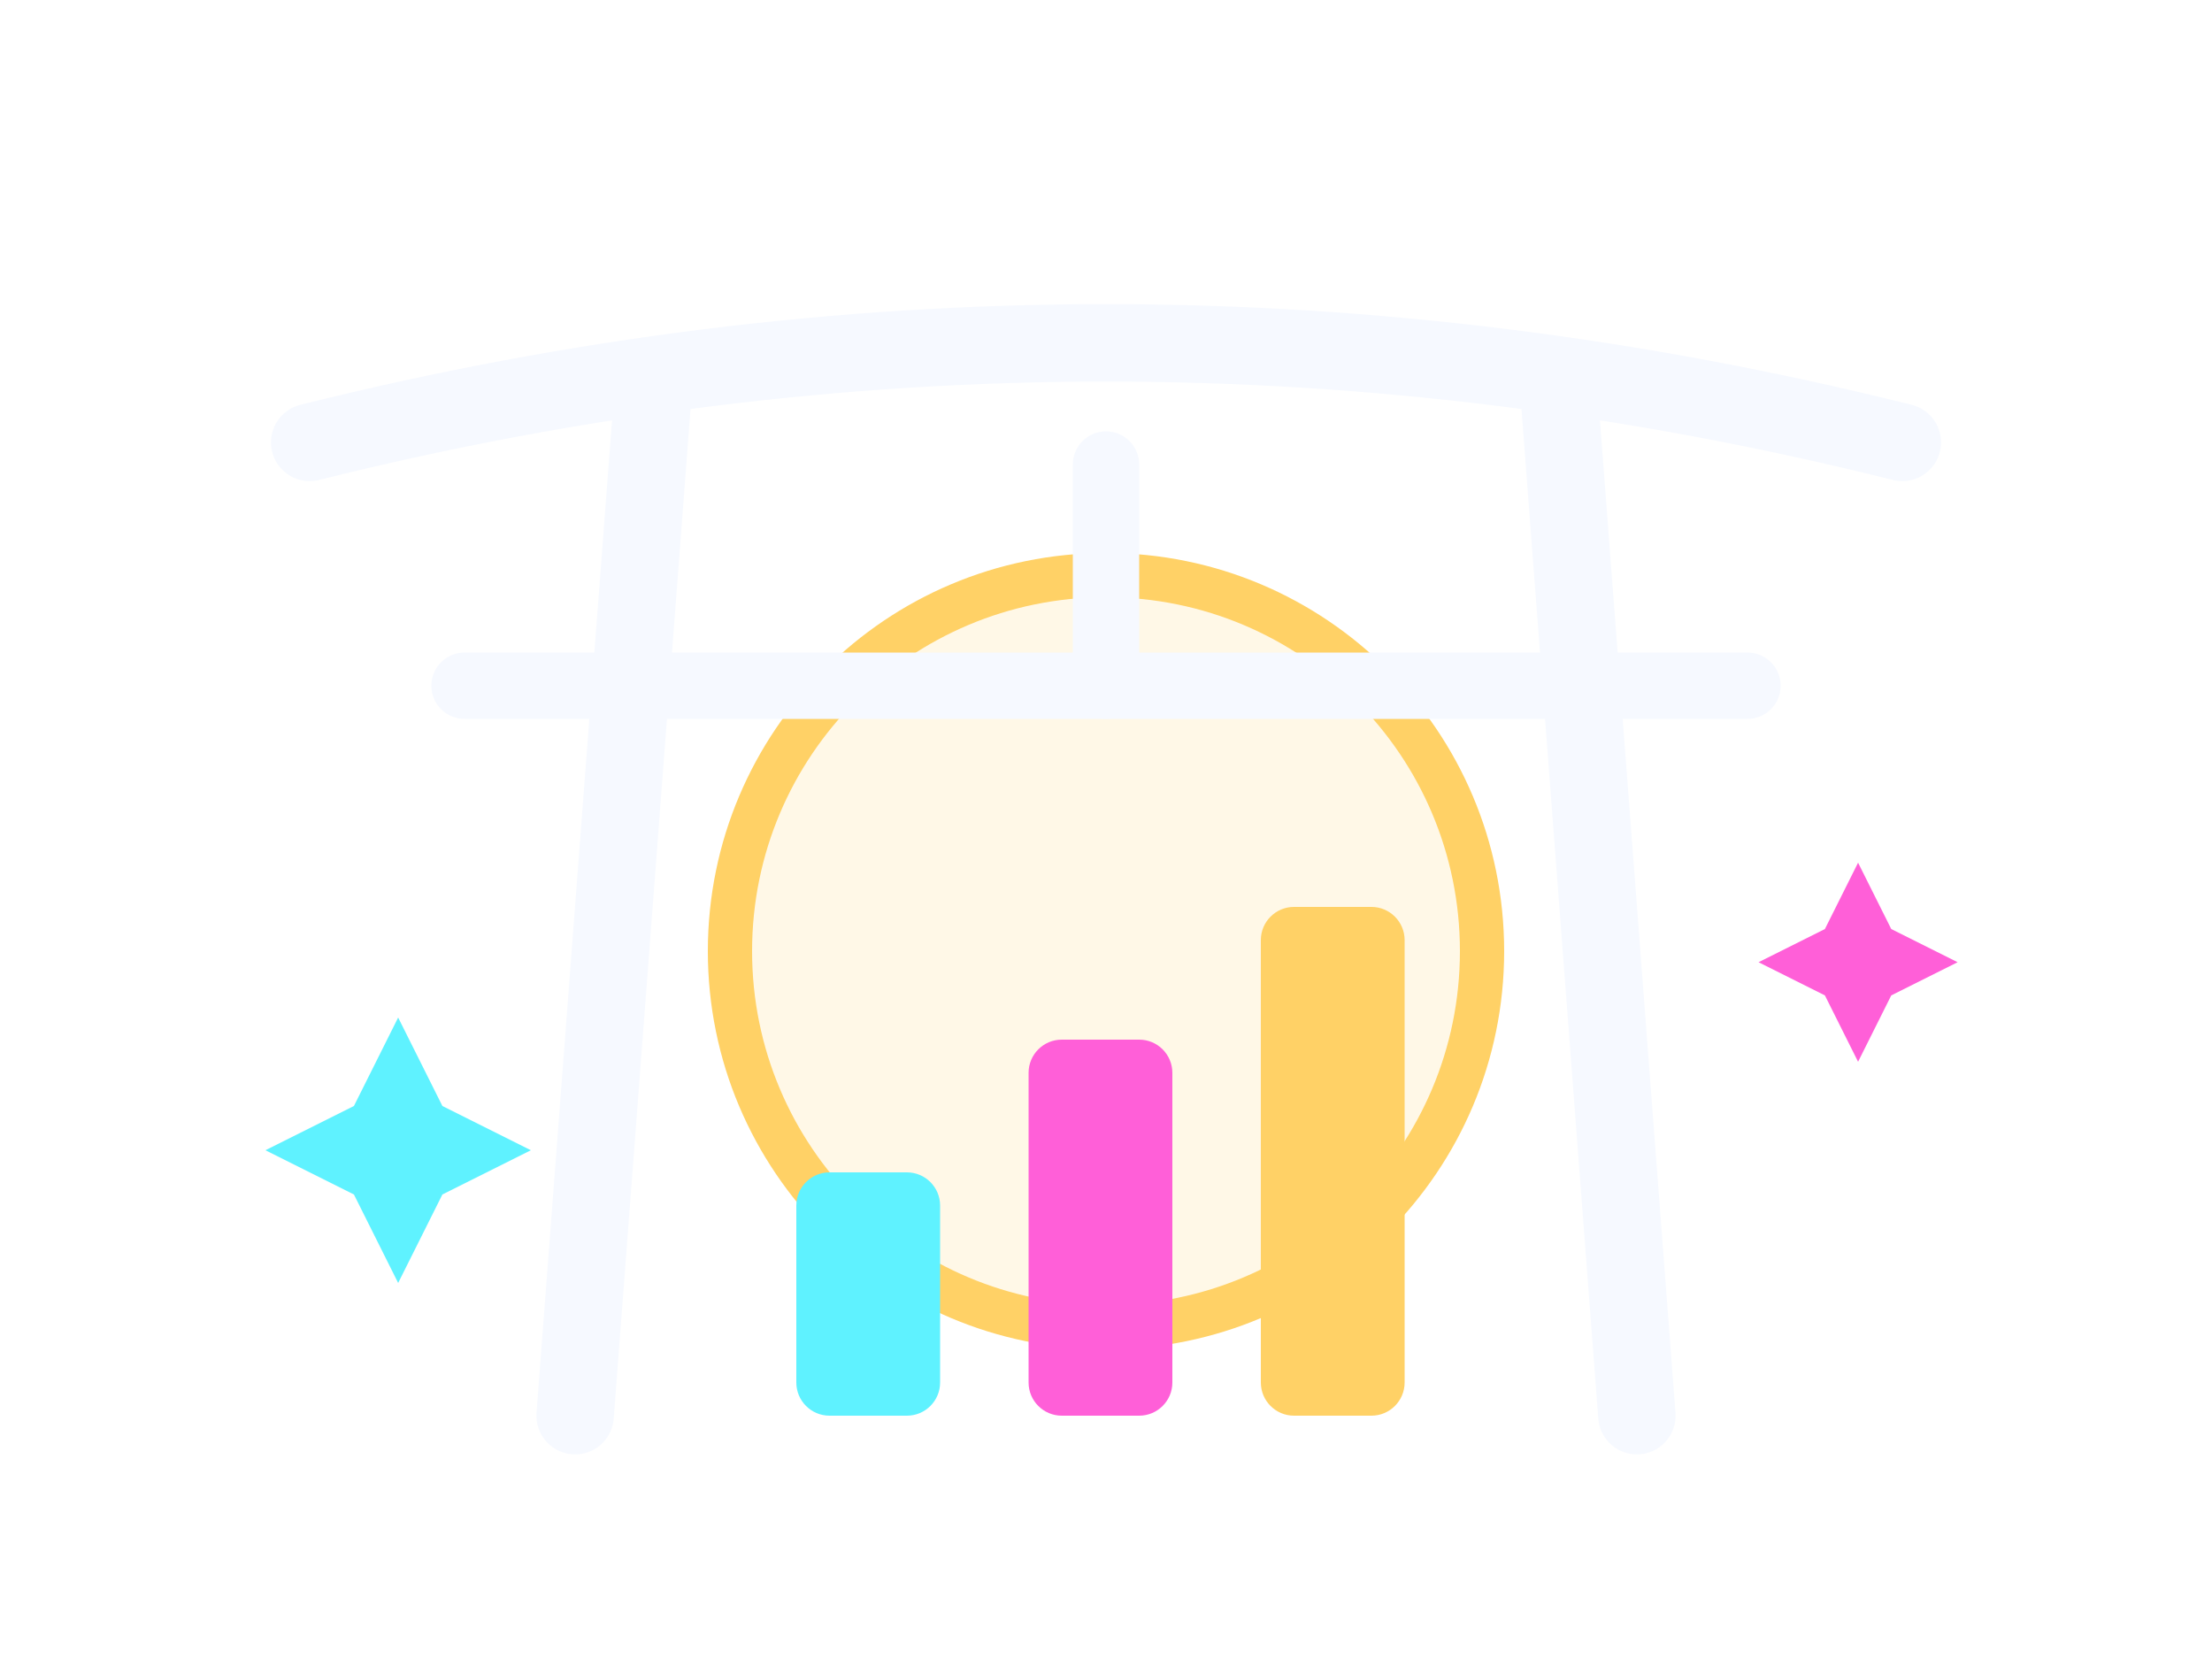
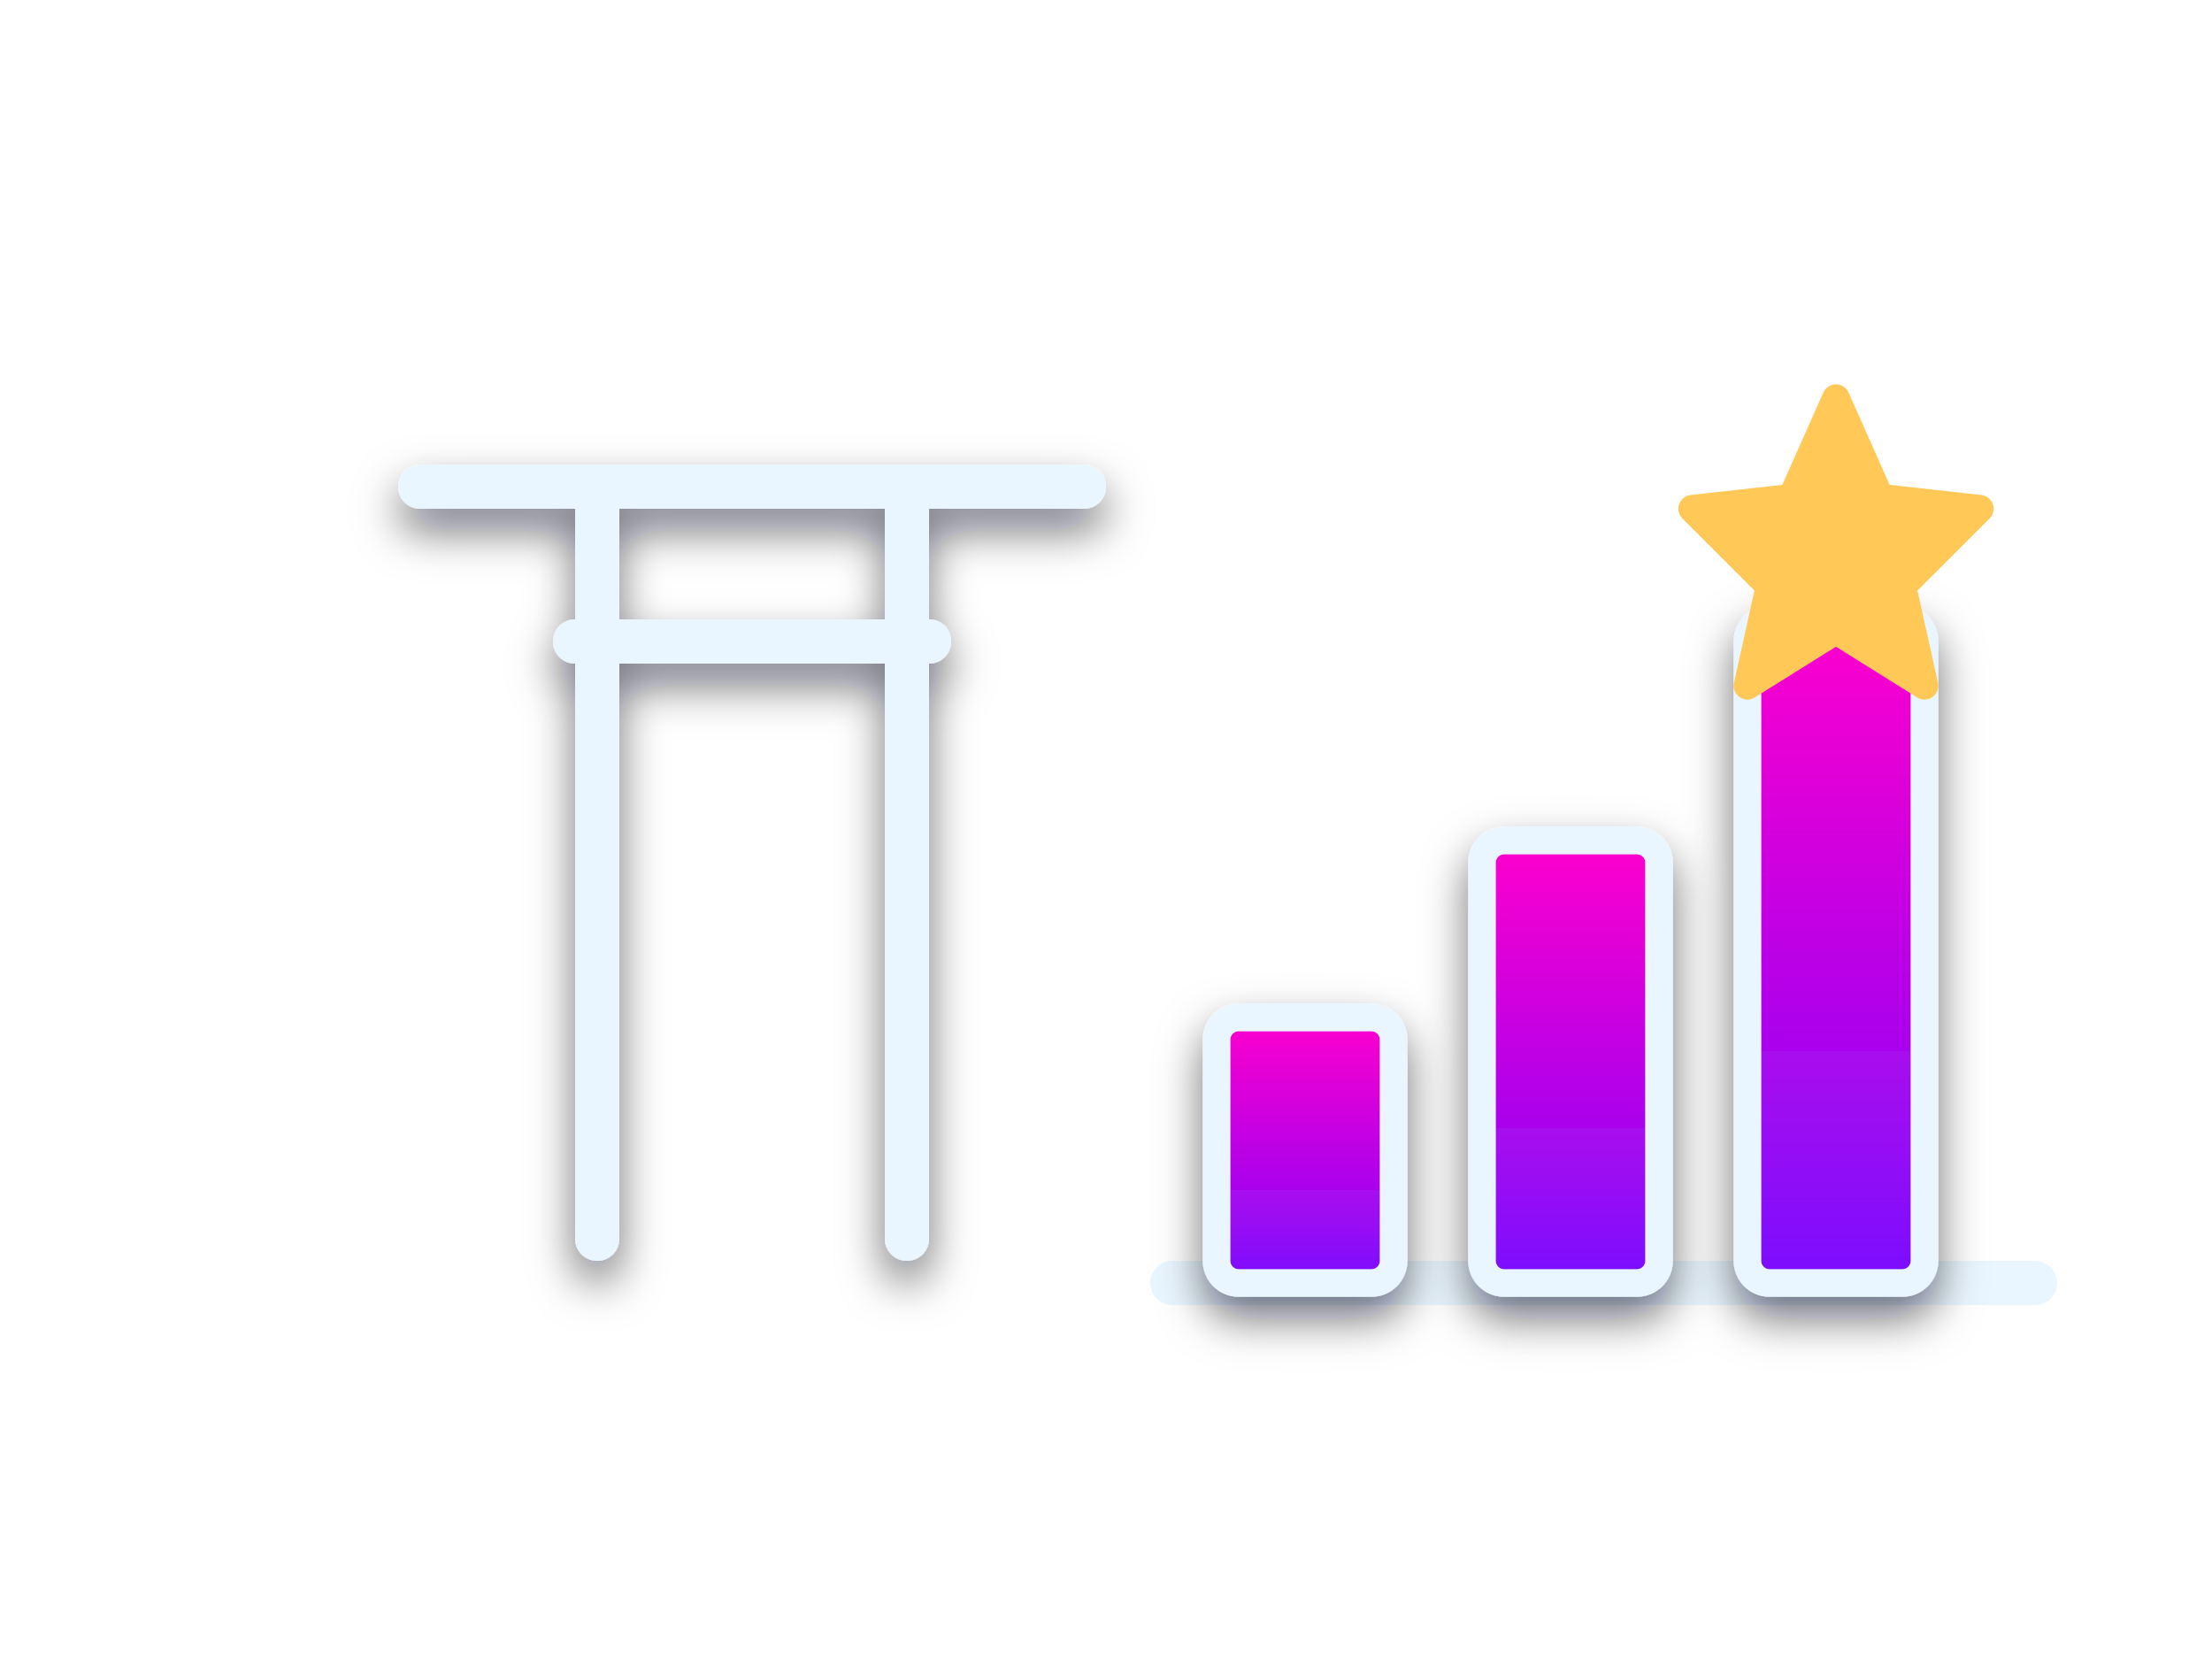
- <svg xmlns="http://www.w3.org/2000/svg" viewBox="0 0 200 150" fill="none">
-   <circle cx="100" cy="86" r="34" fill="rgba(255,209,102,.16)" stroke="#ffd166" stroke-width="4" />
-   <rect x="72" y="106" width="13" height="22" rx="3" fill="#5ff2ff" />
-   <rect x="93" y="94" width="13" height="34" rx="3" fill="#ff5fd8" />
-   <rect x="114" y="82" width="13" height="46" rx="3" fill="#ffd166" />
-   <path d="M28 40q72-18 144 0" stroke="#f6f9ff" stroke-width="7" stroke-linecap="round" />
-   <path d="M42 62h116" stroke="#f6f9ff" stroke-width="6" stroke-linecap="round" />
-   <path d="M100 42v20" stroke="#f6f9ff" stroke-width="6" stroke-linecap="round" />
-   <path d="M59 36 52 128M141 36l7 92" stroke="#f6f9ff" stroke-width="7" stroke-linecap="round" />
-   <path d="M36 92l4 8 8 4-8 4-4 8-4-8-8-4 8-4Z" fill="#5ff2ff" />
-   <path d="M168 78l3 6 6 3-6 3-3 6-3-6-6-3 6-3Z" fill="#ff5fd8" />
+ <svg xmlns="http://www.w3.org/2000/svg" viewBox="0 0 200 150" fill="none" stroke-linecap="round" stroke-linejoin="round">
+   <defs>
+     <linearGradient id="g" x1="0" y1="1" x2="0" y2="0">
+       <stop offset="0" stop-color="#7a0aff" />
+       <stop offset="1" stop-color="#ff00cc" />
+     </linearGradient>
+     <filter id="sh" x="-20%" y="-20%" width="140%" height="140%">
+       <feDropShadow dx="0" dy="2" stdDeviation="2" flood-color="#070014" flood-opacity="0.55" />
+     </filter>
+   </defs>
+   <g filter="url(#sh)" stroke="#eaf6ff" stroke-width="4">
+     <path d="M38 44h60" />
+     <path d="M52 58h32" />
+     <path d="M54 44v68M82 44v68" />
+   </g>
+   <path d="M106 116h78" stroke="#eaf6ff" stroke-width="4" />
+   <g filter="url(#sh)" stroke="#eaf6ff" stroke-width="2.5">
+     <rect x="110" y="92" width="16" height="24" rx="2" fill="url(#g)" />
+     <rect x="134" y="76" width="16" height="40" rx="2" fill="url(#g)" />
+     <rect x="158" y="56" width="16" height="60" rx="2" fill="url(#g)" />
+   </g>
+   <path d="m166 36 4 9 9 1-7 7 2 9-8-5-8 5 2-9-7-7 9-1z" fill="#ffc857" stroke="#ffc857" stroke-width="2.5" />
</svg>
